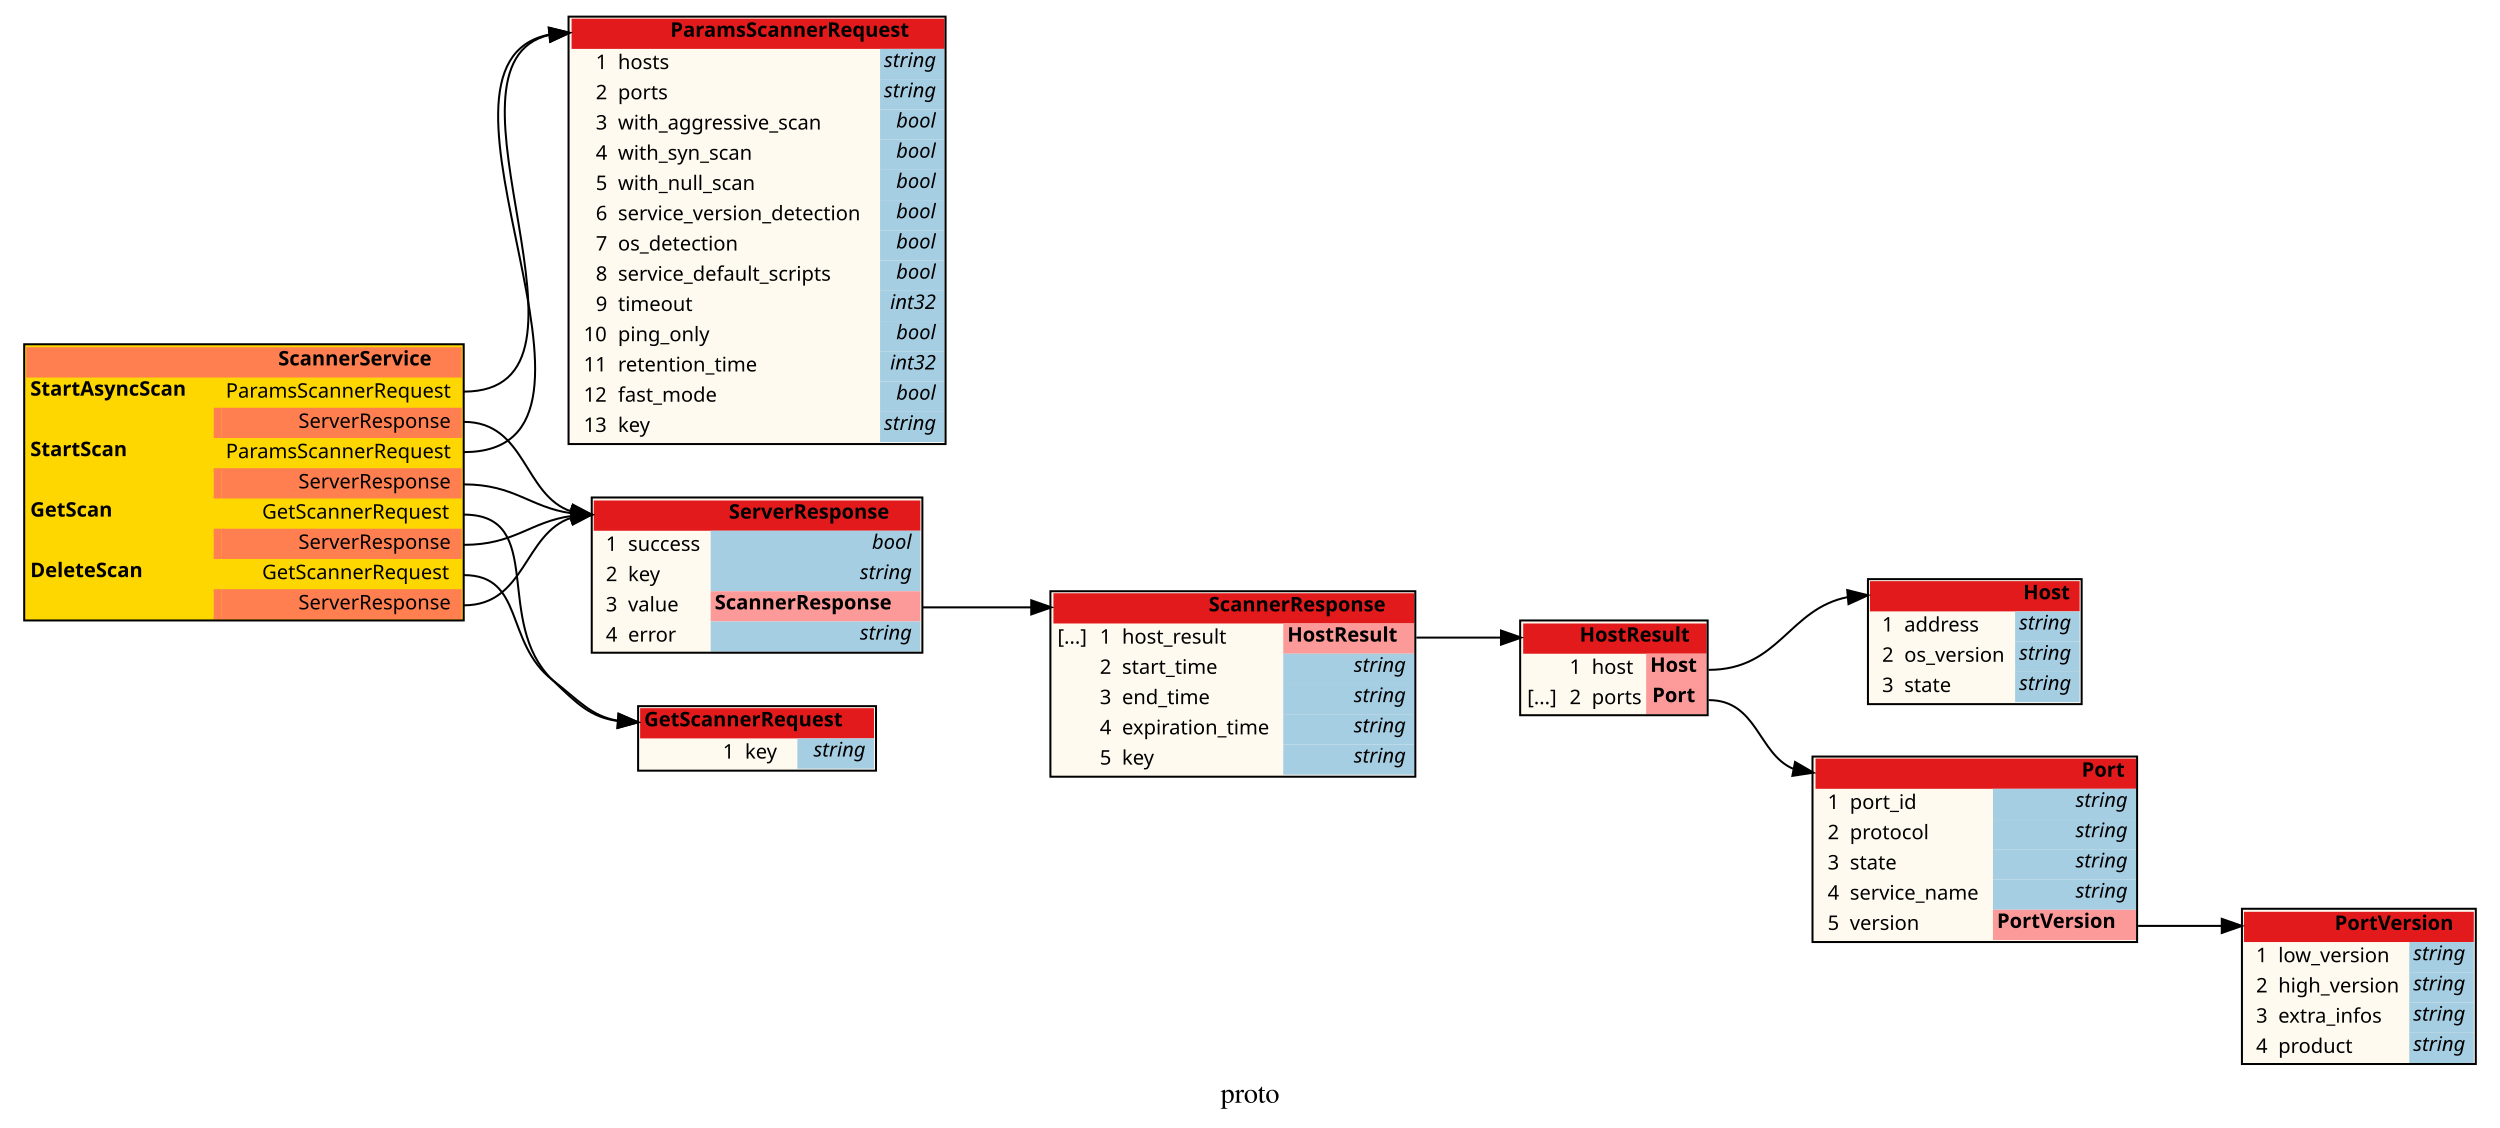
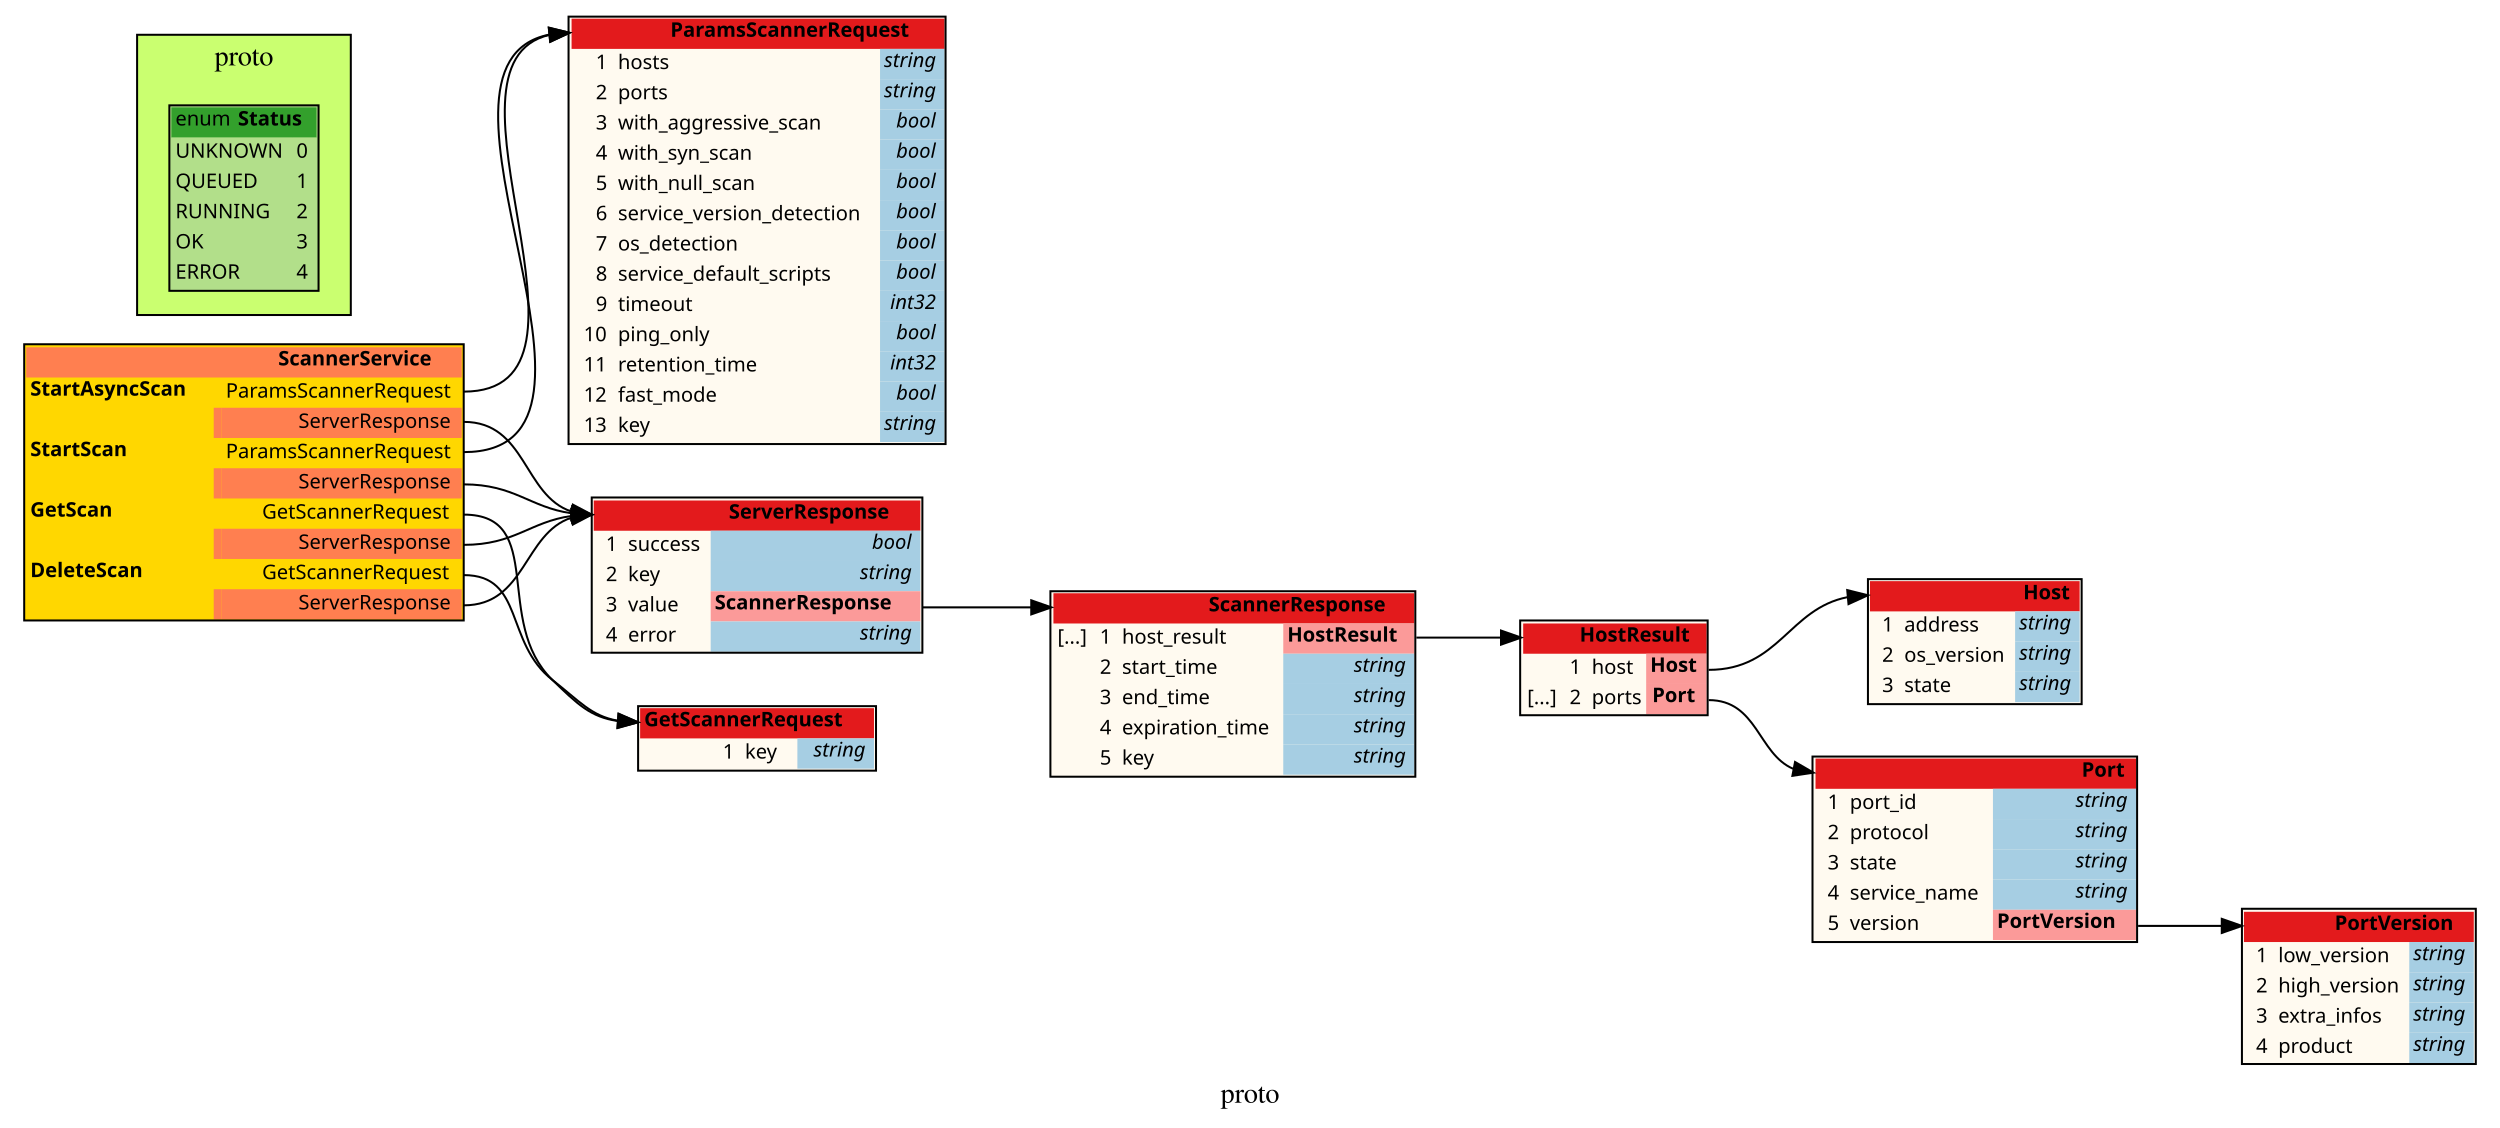
<svg xmlns="http://www.w3.org/2000/svg" xmlns:xlink="http://www.w3.org/1999/xlink" width="1240pt" height="559pt" viewBox="0.00 0.00 1240.00 558.50">
  <g id="graph0" class="graph" transform="scale(1 1) rotate(0) translate(4 554.5)">
    <g id="a_graph0">
      <a xlink:title="proto">
        <text text-anchor="middle" x="616" y="-7.8" font-family="Times,serif" font-size="14.00">proto</text>
      </a>
    </g>
+     <g id="clust1" class="cluster">
+       <g id="a_clust1">
+         <a xlink:title="proto">
+           <polygon fill="#caff70" stroke="black" points="64,-398.5 64,-537.5 170,-537.5 170,-398.5 64,-398.5" />
+           <text text-anchor="middle" x="117" y="-522.3" font-family="Times,serif" font-size="14.00">proto</text>
+         </a>
+       </g>
+     </g>
    <g id="node1" class="node">
      <g id="a_node1">
+         <a xlink:title="proto.PortVersion">
+           <polygon fill="#fffaf0" stroke="transparent" points="1108,-27 1108,-104 1224,-104 1224,-27 1108,-27" />
+           <polygon fill="#e31a1c" stroke="transparent" points="1109,-87.5 1109,-102.5 1223,-102.5 1223,-87.5 1109,-87.5" />
+           <text text-anchor="start" x="1154" y="-93.5" font-family="Ubuntu" font-weight="bold" font-size="10.00">PortVersion</text>
+           <text text-anchor="start" x="1115" y="-77.5" font-family="Ubuntu" font-size="10.00">1</text>
+           <text text-anchor="start" x="1126" y="-77.5" font-family="Ubuntu" font-size="10.00">low_version</text>
+           <polygon fill="#a6cee3" stroke="transparent" points="1191,-72.5 1191,-87.5 1223,-87.5 1223,-72.5 1191,-72.5" />
+           <text text-anchor="start" x="1193" y="-78.5" font-family="Ubuntu" font-style="italic" font-size="10.00">string</text>
+           <text text-anchor="start" x="1115" y="-62.5" font-family="Ubuntu" font-size="10.00">2</text>
+           <text text-anchor="start" x="1126" y="-62.5" font-family="Ubuntu" font-size="10.00">high_version</text>
+           <polygon fill="#a6cee3" stroke="transparent" points="1191,-57.5 1191,-72.5 1223,-72.5 1223,-57.5 1191,-57.5" />
+           <text text-anchor="start" x="1193" y="-63.5" font-family="Ubuntu" font-style="italic" font-size="10.00">string</text>
+           <text text-anchor="start" x="1115" y="-47.5" font-family="Ubuntu" font-size="10.00">3</text>
+           <text text-anchor="start" x="1126" y="-47.5" font-family="Ubuntu" font-size="10.00">extra_infos</text>
+           <polygon fill="#a6cee3" stroke="transparent" points="1191,-42.5 1191,-57.5 1223,-57.5 1223,-42.5 1191,-42.5" />
+           <text text-anchor="start" x="1193" y="-48.5" font-family="Ubuntu" font-style="italic" font-size="10.00">string</text>
+           <text text-anchor="start" x="1115" y="-32.5" font-family="Ubuntu" font-size="10.00">4</text>
+           <text text-anchor="start" x="1126" y="-32.5" font-family="Ubuntu" font-size="10.00">product</text>
+           <polygon fill="#a6cee3" stroke="transparent" points="1191,-27.5 1191,-42.5 1223,-42.5 1223,-27.5 1191,-27.5" />
+           <text text-anchor="start" x="1193" y="-33.5" font-family="Ubuntu" font-style="italic" font-size="10.00">string</text>
+           <polygon fill="none" stroke="black" points="1108,-27 1108,-104 1224,-104 1224,-27 1108,-27" />
+         </a>
+       </g>
+     </g>
+     <g id="node2" class="node">
+       <g id="a_node2">
+         <a xlink:title="proto.Port">
+           <polygon fill="#fffaf0" stroke="transparent" points="895,-87.5 895,-179.5 1056,-179.5 1056,-87.5 895,-87.5" />
+           <polygon fill="#e31a1c" stroke="transparent" points="896.5,-163.5 896.5,-178.5 1055.5,-178.5 1055.5,-163.5 896.5,-163.5" />
+           <text text-anchor="start" x="1028.5" y="-169.5" font-family="Ubuntu" font-weight="bold" font-size="10.00">Port</text>
+           <text text-anchor="start" x="902.5" y="-153.5" font-family="Ubuntu" font-size="10.00">1</text>
+           <text text-anchor="start" x="913.5" y="-153.5" font-family="Ubuntu" font-size="10.00">port_id</text>
+           <polygon fill="#a6cee3" stroke="transparent" points="984.5,-148.5 984.5,-163.5 1055.5,-163.5 1055.5,-148.5 984.5,-148.5" />
+           <text text-anchor="start" x="1025.5" y="-154.5" font-family="Ubuntu" font-style="italic" font-size="10.00">string</text>
+           <text text-anchor="start" x="902.5" y="-138.5" font-family="Ubuntu" font-size="10.00">2</text>
+           <text text-anchor="start" x="913.5" y="-138.5" font-family="Ubuntu" font-size="10.00">protocol</text>
+           <polygon fill="#a6cee3" stroke="transparent" points="984.5,-133.5 984.5,-148.5 1055.5,-148.5 1055.5,-133.5 984.5,-133.5" />
+           <text text-anchor="start" x="1025.5" y="-139.5" font-family="Ubuntu" font-style="italic" font-size="10.00">string</text>
+           <text text-anchor="start" x="902.5" y="-123.5" font-family="Ubuntu" font-size="10.00">3</text>
+           <text text-anchor="start" x="913.5" y="-123.5" font-family="Ubuntu" font-size="10.00">state</text>
+           <polygon fill="#a6cee3" stroke="transparent" points="984.5,-118.5 984.5,-133.5 1055.5,-133.5 1055.5,-118.5 984.5,-118.5" />
+           <text text-anchor="start" x="1025.5" y="-124.5" font-family="Ubuntu" font-style="italic" font-size="10.00">string</text>
+           <text text-anchor="start" x="902.5" y="-108.5" font-family="Ubuntu" font-size="10.00">4</text>
+           <text text-anchor="start" x="913.5" y="-108.5" font-family="Ubuntu" font-size="10.00">service_name</text>
+           <polygon fill="#a6cee3" stroke="transparent" points="984.5,-103.5 984.5,-118.5 1055.5,-118.5 1055.5,-103.5 984.5,-103.5" />
+           <text text-anchor="start" x="1025.5" y="-109.5" font-family="Ubuntu" font-style="italic" font-size="10.00">string</text>
+           <text text-anchor="start" x="902.5" y="-93.5" font-family="Ubuntu" font-size="10.00">5</text>
+           <text text-anchor="start" x="913.5" y="-93.5" font-family="Ubuntu" font-size="10.00">version</text>
+           <polygon fill="#fb9a99" stroke="transparent" points="984.5,-88.5 984.5,-103.5 1055.5,-103.5 1055.5,-88.5 984.5,-88.5" />
+           <text text-anchor="start" x="986.5" y="-94.5" font-family="Ubuntu" font-weight="bold" font-size="10.00">PortVersion</text>
+           <polygon fill="none" stroke="black" points="895,-87.5 895,-179.5 1056,-179.5 1056,-87.5 895,-87.5" />
+         </a>
+       </g>
+     </g>
+     <g id="edge11" class="edge">
+       <g id="a_edge11">
+         <a xlink:title="Ja_102 --&gt; Ja_101">
+           <path fill="none" stroke="#000000" d="M1056.5,-95.5C1075.63,-95.5 1082.77,-95.5 1097.97,-95.5" />
+           <polygon fill="#000000" stroke="#000000" points="1098,-99 1108,-95.5 1098,-92 1098,-99" />
+         </a>
+       </g>
+     </g>
+     <g id="node3" class="node">
+       <g id="a_node3">
+         <a xlink:title="proto.HostResult">
+           <polygon fill="#fffaf0" stroke="transparent" points="750,-200 750,-247 843,-247 843,-200 750,-200" />
+           <polygon fill="#e31a1c" stroke="transparent" points="751.5,-230.5 751.5,-245.5 842.5,-245.5 842.5,-230.5 751.5,-230.5" />
+           <text text-anchor="start" x="779.5" y="-236.5" font-family="Ubuntu" font-weight="bold" font-size="10.00">HostResult</text>
+           <text text-anchor="start" x="774.5" y="-220.5" font-family="Ubuntu" font-size="10.00">1</text>
+           <text text-anchor="start" x="785.5" y="-220.5" font-family="Ubuntu" font-size="10.00">host</text>
+           <polygon fill="#fb9a99" stroke="transparent" points="812.5,-215.5 812.5,-230.5 842.5,-230.5 842.5,-215.5 812.5,-215.5" />
+           <text text-anchor="start" x="814.5" y="-221.5" font-family="Ubuntu" font-weight="bold" font-size="10.00">Host</text>
+           <text text-anchor="start" x="753.5" y="-205.5" font-family="Ubuntu" font-size="10.00">[...]</text>
+           <text text-anchor="start" x="774.5" y="-205.5" font-family="Ubuntu" font-size="10.00">2</text>
+           <text text-anchor="start" x="785.5" y="-205.5" font-family="Ubuntu" font-size="10.00">ports</text>
+           <polygon fill="#fb9a99" stroke="transparent" points="812.5,-200.5 812.5,-215.5 842.5,-215.5 842.5,-200.5 812.5,-200.5" />
+           <text text-anchor="start" x="815.5" y="-206.5" font-family="Ubuntu" font-weight="bold" font-size="10.00">Port</text>
+           <polygon fill="none" stroke="black" points="750,-200 750,-247 843,-247 843,-200 750,-200" />
+         </a>
+       </g>
+     </g>
+     <g id="edge12" class="edge">
+       <g id="a_edge12">
+         <a xlink:title="Ja_103 --&gt; Ja_102">
+           <path fill="none" stroke="#000000" d="M843.5,-207.5C867.66,-207.5 867.94,-180.91 885.38,-173.44" />
+           <polygon fill="#000000" stroke="#000000" points="886.34,-176.82 895.5,-171.5 885.02,-169.94 886.34,-176.82" />
+         </a>
+       </g>
+     </g>
+     <g id="node8" class="node">
+       <g id="a_node8">
        <a xlink:title="proto.Host">
          <polygon fill="#fffaf0" stroke="transparent" points="922.5,-205.5 922.5,-267.5 1028.5,-267.5 1028.5,-205.5 922.5,-205.5" />
          <polygon fill="#e31a1c" stroke="transparent" points="923.5,-251.5 923.5,-266.5 1027.5,-266.5 1027.5,-251.5 923.5,-251.5" />
          <text text-anchor="start" x="999.5" y="-257.5" font-family="Ubuntu" font-weight="bold" font-size="10.00">Host</text>
          <text text-anchor="start" x="929.5" y="-241.5" font-family="Ubuntu" font-size="10.00">1</text>
          <text text-anchor="start" x="940.5" y="-241.5" font-family="Ubuntu" font-size="10.00">address</text>
          <polygon fill="#a6cee3" stroke="transparent" points="995.5,-236.5 995.5,-251.5 1027.5,-251.5 1027.5,-236.5 995.5,-236.5" />
          <text text-anchor="start" x="997.5" y="-242.5" font-family="Ubuntu" font-style="italic" font-size="10.00">string</text>
          <text text-anchor="start" x="929.5" y="-226.5" font-family="Ubuntu" font-size="10.00">2</text>
          <text text-anchor="start" x="940.5" y="-226.5" font-family="Ubuntu" font-size="10.00">os_version</text>
          <polygon fill="#a6cee3" stroke="transparent" points="995.5,-221.5 995.5,-236.5 1027.5,-236.5 1027.5,-221.5 995.5,-221.5" />
          <text text-anchor="start" x="997.5" y="-227.5" font-family="Ubuntu" font-style="italic" font-size="10.00">string</text>
          <text text-anchor="start" x="929.5" y="-211.5" font-family="Ubuntu" font-size="10.00">3</text>
          <text text-anchor="start" x="940.5" y="-211.5" font-family="Ubuntu" font-size="10.00">state</text>
          <polygon fill="#a6cee3" stroke="transparent" points="995.5,-206.5 995.5,-221.5 1027.5,-221.5 1027.5,-206.5 995.5,-206.5" />
          <text text-anchor="start" x="997.5" y="-212.5" font-family="Ubuntu" font-style="italic" font-size="10.00">string</text>
          <polygon fill="none" stroke="black" points="922.5,-205.5 922.5,-267.5 1028.5,-267.5 1028.5,-205.5 922.5,-205.5" />
        </a>
      </g>
    </g>
-     <g id="node2" class="node">
-       <g id="a_node2">
+     <g id="edge5" class="edge">
+       <g id="a_edge5">
+         <a xlink:title="Ja_103 --&gt; Ja_100">
+           <path fill="none" stroke="#000000" d="M843.5,-222.5C878.64,-222.5 883.13,-252.89 912.52,-258.59" />
+           <polygon fill="#000000" stroke="#000000" points="912.22,-262.07 922.5,-259.5 912.86,-255.1 912.22,-262.07" />
+         </a>
+       </g>
+     </g>
+     <g id="node4" class="node">
+       <g id="a_node4">
+         <a xlink:title="proto.ScannerResponse">
+           <polygon fill="#fffaf0" stroke="transparent" points="517,-169.5 517,-261.5 698,-261.5 698,-169.5 517,-169.5" />
+           <polygon fill="#e31a1c" stroke="transparent" points="518.5,-245.5 518.5,-260.5 697.5,-260.5 697.5,-245.5 518.5,-245.5" />
+           <text text-anchor="start" x="595.5" y="-251.5" font-family="Ubuntu" font-weight="bold" font-size="10.00">ScannerResponse</text>
+           <text text-anchor="start" x="520.5" y="-235.5" font-family="Ubuntu" font-size="10.00">[...]</text>
+           <text text-anchor="start" x="541.5" y="-235.5" font-family="Ubuntu" font-size="10.00">1</text>
+           <text text-anchor="start" x="552.5" y="-235.5" font-family="Ubuntu" font-size="10.00">host_result</text>
+           <polygon fill="#fb9a99" stroke="transparent" points="632.5,-230.5 632.5,-245.5 697.5,-245.5 697.5,-230.5 632.5,-230.5" />
+           <text text-anchor="start" x="634.5" y="-236.5" font-family="Ubuntu" font-weight="bold" font-size="10.00">HostResult</text>
+           <text text-anchor="start" x="541.5" y="-220.5" font-family="Ubuntu" font-size="10.00">2</text>
+           <text text-anchor="start" x="552.5" y="-220.5" font-family="Ubuntu" font-size="10.00">start_time</text>
+           <polygon fill="#a6cee3" stroke="transparent" points="632.5,-215.5 632.5,-230.5 697.5,-230.5 697.5,-215.5 632.5,-215.5" />
+           <text text-anchor="start" x="667.5" y="-221.5" font-family="Ubuntu" font-style="italic" font-size="10.00">string</text>
+           <text text-anchor="start" x="541.5" y="-205.5" font-family="Ubuntu" font-size="10.00">3</text>
+           <text text-anchor="start" x="552.5" y="-205.5" font-family="Ubuntu" font-size="10.00">end_time</text>
+           <polygon fill="#a6cee3" stroke="transparent" points="632.5,-200.5 632.5,-215.5 697.5,-215.5 697.5,-200.5 632.5,-200.5" />
+           <text text-anchor="start" x="667.5" y="-206.5" font-family="Ubuntu" font-style="italic" font-size="10.00">string</text>
+           <text text-anchor="start" x="541.5" y="-190.5" font-family="Ubuntu" font-size="10.00">4</text>
+           <text text-anchor="start" x="552.5" y="-190.5" font-family="Ubuntu" font-size="10.00">expiration_time</text>
+           <polygon fill="#a6cee3" stroke="transparent" points="632.5,-185.5 632.5,-200.5 697.5,-200.5 697.5,-185.5 632.5,-185.5" />
+           <text text-anchor="start" x="667.5" y="-191.5" font-family="Ubuntu" font-style="italic" font-size="10.00">string</text>
+           <text text-anchor="start" x="541.5" y="-175.5" font-family="Ubuntu" font-size="10.00">5</text>
+           <text text-anchor="start" x="552.5" y="-175.5" font-family="Ubuntu" font-size="10.00">key</text>
+           <polygon fill="#a6cee3" stroke="transparent" points="632.5,-170.5 632.5,-185.5 697.5,-185.5 697.5,-170.5 632.5,-170.5" />
+           <text text-anchor="start" x="667.5" y="-176.5" font-family="Ubuntu" font-style="italic" font-size="10.00">string</text>
+           <polygon fill="none" stroke="black" points="517,-169.5 517,-261.5 698,-261.5 698,-169.5 517,-169.5" />
+         </a>
+       </g>
+     </g>
+     <g id="edge6" class="edge">
+       <g id="a_edge6">
+         <a xlink:title="Ja_104 --&gt; Ja_103">
+           <path fill="none" stroke="#000000" d="M698.5,-238.5C717.82,-238.5 725.03,-238.5 740.37,-238.5" />
+           <polygon fill="#000000" stroke="#000000" points="740.5,-242 750.5,-238.5 740.5,-235 740.5,-242" />
+         </a>
+       </g>
+     </g>
+     <g id="node5" class="node">
+       <g id="a_node5">
        <a xlink:title="proto.ParamsScannerRequest">
          <polygon fill="#fffaf0" stroke="transparent" points="278,-334.5 278,-546.5 465,-546.5 465,-334.5 278,-334.5" />
          <polygon fill="#e31a1c" stroke="transparent" points="279.5,-530.5 279.5,-545.5 464.5,-545.5 464.5,-530.5 279.5,-530.5" />
          <text text-anchor="start" x="328.5" y="-536.5" font-family="Ubuntu" font-weight="bold" font-size="10.00">ParamsScannerRequest</text>
          <text text-anchor="start" x="291.5" y="-520.5" font-family="Ubuntu" font-size="10.00">1</text>
          <text text-anchor="start" x="302.5" y="-520.5" font-family="Ubuntu" font-size="10.00">hosts</text>
          <polygon fill="#a6cee3" stroke="transparent" points="432.5,-515.5 432.5,-530.5 464.5,-530.5 464.5,-515.5 432.5,-515.5" />
          <text text-anchor="start" x="434.5" y="-521.5" font-family="Ubuntu" font-style="italic" font-size="10.00">string</text>
          <text text-anchor="start" x="291.5" y="-505.5" font-family="Ubuntu" font-size="10.00">2</text>
          <text text-anchor="start" x="302.5" y="-505.5" font-family="Ubuntu" font-size="10.00">ports</text>
          <polygon fill="#a6cee3" stroke="transparent" points="432.5,-500.5 432.5,-515.5 464.5,-515.5 464.5,-500.5 432.5,-500.5" />
          <text text-anchor="start" x="434.5" y="-506.5" font-family="Ubuntu" font-style="italic" font-size="10.00">string</text>
          <text text-anchor="start" x="291.5" y="-490.5" font-family="Ubuntu" font-size="10.00">3</text>
          <text text-anchor="start" x="302.5" y="-490.5" font-family="Ubuntu" font-size="10.00">with_aggressive_scan</text>
          <polygon fill="#a6cee3" stroke="transparent" points="432.5,-485.5 432.5,-500.5 464.5,-500.5 464.5,-485.5 432.5,-485.5" />
          <text text-anchor="start" x="440.5" y="-491.5" font-family="Ubuntu" font-style="italic" font-size="10.00">bool</text>
          <text text-anchor="start" x="291.5" y="-475.5" font-family="Ubuntu" font-size="10.00">4</text>
          <text text-anchor="start" x="302.5" y="-475.5" font-family="Ubuntu" font-size="10.00">with_syn_scan</text>
          <polygon fill="#a6cee3" stroke="transparent" points="432.5,-470.5 432.5,-485.5 464.5,-485.5 464.5,-470.5 432.5,-470.5" />
          <text text-anchor="start" x="440.5" y="-476.5" font-family="Ubuntu" font-style="italic" font-size="10.00">bool</text>
          <text text-anchor="start" x="291.5" y="-460.5" font-family="Ubuntu" font-size="10.00">5</text>
          <text text-anchor="start" x="302.5" y="-460.5" font-family="Ubuntu" font-size="10.00">with_null_scan</text>
          <polygon fill="#a6cee3" stroke="transparent" points="432.5,-455.5 432.5,-470.5 464.5,-470.5 464.5,-455.5 432.5,-455.5" />
          <text text-anchor="start" x="440.5" y="-461.5" font-family="Ubuntu" font-style="italic" font-size="10.00">bool</text>
          <text text-anchor="start" x="291.5" y="-445.5" font-family="Ubuntu" font-size="10.00">6</text>
          <text text-anchor="start" x="302.5" y="-445.5" font-family="Ubuntu" font-size="10.00">service_version_detection</text>
          <polygon fill="#a6cee3" stroke="transparent" points="432.5,-440.5 432.5,-455.5 464.5,-455.5 464.5,-440.5 432.5,-440.5" />
          <text text-anchor="start" x="440.5" y="-446.5" font-family="Ubuntu" font-style="italic" font-size="10.00">bool</text>
          <text text-anchor="start" x="291.5" y="-430.5" font-family="Ubuntu" font-size="10.00">7</text>
          <text text-anchor="start" x="302.5" y="-430.5" font-family="Ubuntu" font-size="10.00">os_detection</text>
          <polygon fill="#a6cee3" stroke="transparent" points="432.5,-425.5 432.5,-440.5 464.5,-440.5 464.5,-425.5 432.5,-425.5" />
          <text text-anchor="start" x="440.5" y="-431.5" font-family="Ubuntu" font-style="italic" font-size="10.00">bool</text>
          <text text-anchor="start" x="291.5" y="-415.5" font-family="Ubuntu" font-size="10.00">8</text>
          <text text-anchor="start" x="302.5" y="-415.5" font-family="Ubuntu" font-size="10.00">service_default_scripts</text>
          <polygon fill="#a6cee3" stroke="transparent" points="432.5,-410.5 432.5,-425.5 464.5,-425.5 464.5,-410.5 432.5,-410.5" />
          <text text-anchor="start" x="440.5" y="-416.5" font-family="Ubuntu" font-style="italic" font-size="10.00">bool</text>
          <text text-anchor="start" x="291.5" y="-400.5" font-family="Ubuntu" font-size="10.00">9</text>
          <text text-anchor="start" x="302.5" y="-400.5" font-family="Ubuntu" font-size="10.00">timeout</text>
          <polygon fill="#a6cee3" stroke="transparent" points="432.5,-395.5 432.5,-410.5 464.5,-410.5 464.5,-395.5 432.5,-395.5" />
          <text text-anchor="start" x="437.5" y="-401.5" font-family="Ubuntu" font-style="italic" font-size="10.00">int32</text>
          <text text-anchor="start" x="285.5" y="-385.5" font-family="Ubuntu" font-size="10.00">10</text>
          <text text-anchor="start" x="302.5" y="-385.5" font-family="Ubuntu" font-size="10.00">ping_only</text>
          <polygon fill="#a6cee3" stroke="transparent" points="432.5,-380.5 432.5,-395.5 464.5,-395.5 464.5,-380.5 432.5,-380.5" />
          <text text-anchor="start" x="440.5" y="-386.5" font-family="Ubuntu" font-style="italic" font-size="10.00">bool</text>
          <text text-anchor="start" x="285.5" y="-370.5" font-family="Ubuntu" font-size="10.00">11</text>
          <text text-anchor="start" x="302.5" y="-370.5" font-family="Ubuntu" font-size="10.00">retention_time</text>
          <polygon fill="#a6cee3" stroke="transparent" points="432.5,-365.5 432.5,-380.5 464.5,-380.5 464.5,-365.5 432.5,-365.5" />
          <text text-anchor="start" x="437.5" y="-371.5" font-family="Ubuntu" font-style="italic" font-size="10.00">int32</text>
          <text text-anchor="start" x="285.5" y="-355.5" font-family="Ubuntu" font-size="10.00">12</text>
          <text text-anchor="start" x="302.5" y="-355.5" font-family="Ubuntu" font-size="10.00">fast_mode</text>
          <polygon fill="#a6cee3" stroke="transparent" points="432.5,-350.5 432.5,-365.5 464.5,-365.5 464.5,-350.5 432.5,-350.5" />
          <text text-anchor="start" x="440.5" y="-356.5" font-family="Ubuntu" font-style="italic" font-size="10.00">bool</text>
          <text text-anchor="start" x="285.5" y="-340.5" font-family="Ubuntu" font-size="10.00">13</text>
          <text text-anchor="start" x="302.5" y="-340.5" font-family="Ubuntu" font-size="10.00">key</text>
          <polygon fill="#a6cee3" stroke="transparent" points="432.5,-335.5 432.5,-350.5 464.5,-350.5 464.5,-335.5 432.5,-335.5" />
          <text text-anchor="start" x="434.5" y="-341.5" font-family="Ubuntu" font-style="italic" font-size="10.00">string</text>
          <polygon fill="none" stroke="black" points="278,-334.5 278,-546.5 465,-546.5 465,-334.5 278,-334.5" />
        </a>
      </g>
    </g>
-     <g id="node3" class="node">
-       <g id="a_node3">
+     <g id="node6" class="node">
+       <g id="a_node6">
        <a xlink:title="proto.GetScannerRequest">
          <polygon fill="#fffaf0" stroke="transparent" points="312.5,-172.5 312.5,-204.5 430.5,-204.5 430.5,-172.5 312.5,-172.5" />
          <polygon fill="#e31a1c" stroke="transparent" points="313.5,-188.5 313.5,-203.5 429.5,-203.5 429.5,-188.5 313.5,-188.5" />
          <text text-anchor="start" x="315.5" y="-194.5" font-family="Ubuntu" font-weight="bold" font-size="10.00">GetScannerRequest</text>
          <text text-anchor="start" x="354.5" y="-178.5" font-family="Ubuntu" font-size="10.00">1</text>
          <text text-anchor="start" x="365.5" y="-178.5" font-family="Ubuntu" font-size="10.00">key</text>
          <polygon fill="#a6cee3" stroke="transparent" points="391.5,-173.5 391.5,-188.5 429.5,-188.5 429.5,-173.5 391.5,-173.5" />
          <text text-anchor="start" x="399.5" y="-179.5" font-family="Ubuntu" font-style="italic" font-size="10.00">string</text>
          <polygon fill="none" stroke="black" points="312.5,-172.5 312.5,-204.5 430.5,-204.5 430.5,-172.5 312.5,-172.5" />
        </a>
      </g>
    </g>
-     <g id="node4" class="node">
-       <g id="a_node4">
+     <g id="node7" class="node">
+       <g id="a_node7">
        <a xlink:title="proto.ServerResponse">
          <polygon fill="#fffaf0" stroke="transparent" points="289.5,-231 289.5,-308 453.5,-308 453.5,-231 289.5,-231" />
          <polygon fill="#e31a1c" stroke="transparent" points="290.5,-291.5 290.5,-306.5 452.5,-306.5 452.5,-291.5 290.5,-291.5" />
          <text text-anchor="start" x="357.5" y="-297.5" font-family="Ubuntu" font-weight="bold" font-size="10.00">ServerResponse</text>
          <text text-anchor="start" x="296.5" y="-281.5" font-family="Ubuntu" font-size="10.00">1</text>
          <text text-anchor="start" x="307.5" y="-281.5" font-family="Ubuntu" font-size="10.00">success</text>
          <polygon fill="#a6cee3" stroke="transparent" points="348.5,-276.5 348.5,-291.5 452.5,-291.5 452.5,-276.5 348.5,-276.5" />
          <text text-anchor="start" x="428.5" y="-282.5" font-family="Ubuntu" font-style="italic" font-size="10.00">bool</text>
          <text text-anchor="start" x="296.5" y="-266.5" font-family="Ubuntu" font-size="10.00">2</text>
          <text text-anchor="start" x="307.5" y="-266.5" font-family="Ubuntu" font-size="10.00">key</text>
          <polygon fill="#a6cee3" stroke="transparent" points="348.5,-261.5 348.5,-276.5 452.5,-276.5 452.5,-261.5 348.5,-261.5" />
          <text text-anchor="start" x="422.5" y="-267.5" font-family="Ubuntu" font-style="italic" font-size="10.00">string</text>
          <text text-anchor="start" x="296.5" y="-251.5" font-family="Ubuntu" font-size="10.00">3</text>
          <text text-anchor="start" x="307.5" y="-251.5" font-family="Ubuntu" font-size="10.00">value</text>
          <polygon fill="#fb9a99" stroke="transparent" points="348.5,-246.5 348.5,-261.5 452.5,-261.5 452.5,-246.5 348.5,-246.5" />
          <text text-anchor="start" x="350.5" y="-252.5" font-family="Ubuntu" font-weight="bold" font-size="10.00">ScannerResponse</text>
          <text text-anchor="start" x="296.5" y="-236.5" font-family="Ubuntu" font-size="10.00">4</text>
          <text text-anchor="start" x="307.5" y="-236.5" font-family="Ubuntu" font-size="10.00">error</text>
          <polygon fill="#a6cee3" stroke="transparent" points="348.5,-231.5 348.5,-246.5 452.5,-246.5 452.5,-231.5 348.5,-231.5" />
          <text text-anchor="start" x="422.5" y="-237.5" font-family="Ubuntu" font-style="italic" font-size="10.00">string</text>
          <polygon fill="none" stroke="black" points="289.5,-231 289.5,-308 453.5,-308 453.5,-231 289.5,-231" />
        </a>
      </g>
    </g>
-     <g id="node8" class="node">
-       <g id="a_node8">
-         <a xlink:title="proto.ScannerResponse">
-           <polygon fill="#fffaf0" stroke="transparent" points="517,-169.5 517,-261.5 698,-261.5 698,-169.5 517,-169.5" />
-           <polygon fill="#e31a1c" stroke="transparent" points="518.5,-245.5 518.5,-260.5 697.5,-260.5 697.5,-245.5 518.5,-245.5" />
-           <text text-anchor="start" x="595.5" y="-251.5" font-family="Ubuntu" font-weight="bold" font-size="10.00">ScannerResponse</text>
-           <text text-anchor="start" x="520.5" y="-235.5" font-family="Ubuntu" font-size="10.00">[...]</text>
-           <text text-anchor="start" x="541.5" y="-235.5" font-family="Ubuntu" font-size="10.00">1</text>
-           <text text-anchor="start" x="552.5" y="-235.5" font-family="Ubuntu" font-size="10.00">host_result</text>
-           <polygon fill="#fb9a99" stroke="transparent" points="632.5,-230.5 632.5,-245.5 697.5,-245.5 697.5,-230.5 632.5,-230.5" />
-           <text text-anchor="start" x="634.5" y="-236.5" font-family="Ubuntu" font-weight="bold" font-size="10.00">HostResult</text>
-           <text text-anchor="start" x="541.5" y="-220.5" font-family="Ubuntu" font-size="10.00">2</text>
-           <text text-anchor="start" x="552.5" y="-220.5" font-family="Ubuntu" font-size="10.00">start_time</text>
-           <polygon fill="#a6cee3" stroke="transparent" points="632.5,-215.5 632.5,-230.5 697.5,-230.5 697.5,-215.5 632.5,-215.5" />
-           <text text-anchor="start" x="667.5" y="-221.5" font-family="Ubuntu" font-style="italic" font-size="10.00">string</text>
-           <text text-anchor="start" x="541.5" y="-205.5" font-family="Ubuntu" font-size="10.00">3</text>
-           <text text-anchor="start" x="552.5" y="-205.5" font-family="Ubuntu" font-size="10.00">end_time</text>
-           <polygon fill="#a6cee3" stroke="transparent" points="632.5,-200.5 632.5,-215.5 697.5,-215.5 697.5,-200.5 632.5,-200.5" />
-           <text text-anchor="start" x="667.5" y="-206.5" font-family="Ubuntu" font-style="italic" font-size="10.00">string</text>
-           <text text-anchor="start" x="541.5" y="-190.5" font-family="Ubuntu" font-size="10.00">4</text>
-           <text text-anchor="start" x="552.5" y="-190.5" font-family="Ubuntu" font-size="10.00">expiration_time</text>
-           <polygon fill="#a6cee3" stroke="transparent" points="632.5,-185.5 632.5,-200.5 697.5,-200.5 697.5,-185.5 632.5,-185.5" />
-           <text text-anchor="start" x="667.5" y="-191.5" font-family="Ubuntu" font-style="italic" font-size="10.00">string</text>
-           <text text-anchor="start" x="541.5" y="-175.5" font-family="Ubuntu" font-size="10.00">5</text>
-           <text text-anchor="start" x="552.5" y="-175.5" font-family="Ubuntu" font-size="10.00">key</text>
-           <polygon fill="#a6cee3" stroke="transparent" points="632.5,-170.5 632.5,-185.5 697.5,-185.5 697.5,-170.5 632.5,-170.5" />
-           <text text-anchor="start" x="667.5" y="-176.5" font-family="Ubuntu" font-style="italic" font-size="10.00">string</text>
-           <polygon fill="none" stroke="black" points="517,-169.5 517,-261.5 698,-261.5 698,-169.5 517,-169.5" />
-         </a>
-       </g>
-     </g>
-     <g id="edge7" class="edge">
-       <g id="a_edge7">
-         <a xlink:title="Ja_107 --&gt; Ja_104">
+     <g id="edge13" class="edge">
+       <g id="a_edge13">
+         <a xlink:title="Ja_108 --&gt; Ja_104">
          <path fill="none" stroke="#000000" d="M453.5,-253.5C478.28,-253.5 486.87,-253.5 507.47,-253.5" />
          <polygon fill="#000000" stroke="#000000" points="507.5,-257 517.5,-253.5 507.5,-250 507.5,-257" />
-         </a>
-       </g>
-     </g>
-     <g id="node5" class="node">
-       <g id="a_node5">
-         <a xlink:title="proto.PortVersion">
-           <polygon fill="#fffaf0" stroke="transparent" points="1108,-27 1108,-104 1224,-104 1224,-27 1108,-27" />
-           <polygon fill="#e31a1c" stroke="transparent" points="1109,-87.5 1109,-102.5 1223,-102.5 1223,-87.5 1109,-87.5" />
-           <text text-anchor="start" x="1154" y="-93.5" font-family="Ubuntu" font-weight="bold" font-size="10.00">PortVersion</text>
-           <text text-anchor="start" x="1115" y="-77.5" font-family="Ubuntu" font-size="10.00">1</text>
-           <text text-anchor="start" x="1126" y="-77.5" font-family="Ubuntu" font-size="10.00">low_version</text>
-           <polygon fill="#a6cee3" stroke="transparent" points="1191,-72.5 1191,-87.5 1223,-87.5 1223,-72.5 1191,-72.5" />
-           <text text-anchor="start" x="1193" y="-78.5" font-family="Ubuntu" font-style="italic" font-size="10.00">string</text>
-           <text text-anchor="start" x="1115" y="-62.5" font-family="Ubuntu" font-size="10.00">2</text>
-           <text text-anchor="start" x="1126" y="-62.5" font-family="Ubuntu" font-size="10.00">high_version</text>
-           <polygon fill="#a6cee3" stroke="transparent" points="1191,-57.5 1191,-72.5 1223,-72.5 1223,-57.5 1191,-57.5" />
-           <text text-anchor="start" x="1193" y="-63.5" font-family="Ubuntu" font-style="italic" font-size="10.00">string</text>
-           <text text-anchor="start" x="1115" y="-47.5" font-family="Ubuntu" font-size="10.00">3</text>
-           <text text-anchor="start" x="1126" y="-47.5" font-family="Ubuntu" font-size="10.00">extra_infos</text>
-           <polygon fill="#a6cee3" stroke="transparent" points="1191,-42.5 1191,-57.5 1223,-57.5 1223,-42.5 1191,-42.5" />
-           <text text-anchor="start" x="1193" y="-48.5" font-family="Ubuntu" font-style="italic" font-size="10.00">string</text>
-           <text text-anchor="start" x="1115" y="-32.5" font-family="Ubuntu" font-size="10.00">4</text>
-           <text text-anchor="start" x="1126" y="-32.5" font-family="Ubuntu" font-size="10.00">product</text>
-           <polygon fill="#a6cee3" stroke="transparent" points="1191,-27.5 1191,-42.5 1223,-42.5 1223,-27.5 1191,-27.5" />
-           <text text-anchor="start" x="1193" y="-33.5" font-family="Ubuntu" font-style="italic" font-size="10.00">string</text>
-           <polygon fill="none" stroke="black" points="1108,-27 1108,-104 1224,-104 1224,-27 1108,-27" />
-         </a>
-       </g>
-     </g>
-     <g id="node6" class="node">
-       <g id="a_node6">
-         <a xlink:title="proto.Port">
-           <polygon fill="#fffaf0" stroke="transparent" points="895,-87.5 895,-179.5 1056,-179.5 1056,-87.5 895,-87.5" />
-           <polygon fill="#e31a1c" stroke="transparent" points="896.5,-163.5 896.5,-178.5 1055.5,-178.5 1055.5,-163.5 896.5,-163.5" />
-           <text text-anchor="start" x="1028.5" y="-169.5" font-family="Ubuntu" font-weight="bold" font-size="10.00">Port</text>
-           <text text-anchor="start" x="902.5" y="-153.5" font-family="Ubuntu" font-size="10.00">1</text>
-           <text text-anchor="start" x="913.5" y="-153.5" font-family="Ubuntu" font-size="10.00">port_id</text>
-           <polygon fill="#a6cee3" stroke="transparent" points="984.5,-148.5 984.5,-163.5 1055.5,-163.5 1055.5,-148.5 984.5,-148.5" />
-           <text text-anchor="start" x="1025.5" y="-154.5" font-family="Ubuntu" font-style="italic" font-size="10.00">string</text>
-           <text text-anchor="start" x="902.5" y="-138.5" font-family="Ubuntu" font-size="10.00">2</text>
-           <text text-anchor="start" x="913.5" y="-138.5" font-family="Ubuntu" font-size="10.00">protocol</text>
-           <polygon fill="#a6cee3" stroke="transparent" points="984.5,-133.5 984.5,-148.5 1055.5,-148.5 1055.5,-133.5 984.5,-133.5" />
-           <text text-anchor="start" x="1025.5" y="-139.5" font-family="Ubuntu" font-style="italic" font-size="10.00">string</text>
-           <text text-anchor="start" x="902.5" y="-123.5" font-family="Ubuntu" font-size="10.00">3</text>
-           <text text-anchor="start" x="913.5" y="-123.5" font-family="Ubuntu" font-size="10.00">state</text>
-           <polygon fill="#a6cee3" stroke="transparent" points="984.5,-118.5 984.5,-133.5 1055.5,-133.5 1055.5,-118.5 984.5,-118.5" />
-           <text text-anchor="start" x="1025.5" y="-124.5" font-family="Ubuntu" font-style="italic" font-size="10.00">string</text>
-           <text text-anchor="start" x="902.5" y="-108.5" font-family="Ubuntu" font-size="10.00">4</text>
-           <text text-anchor="start" x="913.5" y="-108.5" font-family="Ubuntu" font-size="10.00">service_name</text>
-           <polygon fill="#a6cee3" stroke="transparent" points="984.5,-103.5 984.5,-118.5 1055.5,-118.5 1055.5,-103.5 984.5,-103.5" />
-           <text text-anchor="start" x="1025.5" y="-109.5" font-family="Ubuntu" font-style="italic" font-size="10.00">string</text>
-           <text text-anchor="start" x="902.5" y="-93.5" font-family="Ubuntu" font-size="10.00">5</text>
-           <text text-anchor="start" x="913.5" y="-93.5" font-family="Ubuntu" font-size="10.00">version</text>
-           <polygon fill="#fb9a99" stroke="transparent" points="984.5,-88.5 984.5,-103.5 1055.5,-103.5 1055.5,-88.5 984.5,-88.5" />
-           <text text-anchor="start" x="986.5" y="-94.5" font-family="Ubuntu" font-weight="bold" font-size="10.00">PortVersion</text>
-           <polygon fill="none" stroke="black" points="895,-87.5 895,-179.5 1056,-179.5 1056,-87.5 895,-87.5" />
-         </a>
-       </g>
-     </g>
-     <g id="edge4" class="edge">
-       <g id="a_edge4">
-         <a xlink:title="Ja_102 --&gt; Ja_101">
-           <path fill="none" stroke="#000000" d="M1056.5,-95.5C1075.63,-95.5 1082.77,-95.5 1097.97,-95.5" />
-           <polygon fill="#000000" stroke="#000000" points="1098,-99 1108,-95.5 1098,-92 1098,-99" />
-         </a>
-       </g>
-     </g>
-     <g id="node7" class="node">
-       <g id="a_node7">
-         <a xlink:title="proto.HostResult">
-           <polygon fill="#fffaf0" stroke="transparent" points="750,-200 750,-247 843,-247 843,-200 750,-200" />
-           <polygon fill="#e31a1c" stroke="transparent" points="751.5,-230.5 751.5,-245.5 842.5,-245.5 842.5,-230.5 751.5,-230.5" />
-           <text text-anchor="start" x="779.5" y="-236.5" font-family="Ubuntu" font-weight="bold" font-size="10.00">HostResult</text>
-           <text text-anchor="start" x="774.5" y="-220.5" font-family="Ubuntu" font-size="10.00">1</text>
-           <text text-anchor="start" x="785.5" y="-220.5" font-family="Ubuntu" font-size="10.00">host</text>
-           <polygon fill="#fb9a99" stroke="transparent" points="812.5,-215.5 812.5,-230.5 842.5,-230.5 842.5,-215.5 812.5,-215.5" />
-           <text text-anchor="start" x="814.5" y="-221.5" font-family="Ubuntu" font-weight="bold" font-size="10.00">Host</text>
-           <text text-anchor="start" x="753.5" y="-205.5" font-family="Ubuntu" font-size="10.00">[...]</text>
-           <text text-anchor="start" x="774.5" y="-205.5" font-family="Ubuntu" font-size="10.00">2</text>
-           <text text-anchor="start" x="785.5" y="-205.5" font-family="Ubuntu" font-size="10.00">ports</text>
-           <polygon fill="#fb9a99" stroke="transparent" points="812.5,-200.5 812.5,-215.5 842.5,-215.5 842.5,-200.5 812.5,-200.5" />
-           <text text-anchor="start" x="815.5" y="-206.5" font-family="Ubuntu" font-weight="bold" font-size="10.00">Port</text>
-           <polygon fill="none" stroke="black" points="750,-200 750,-247 843,-247 843,-200 750,-200" />
-         </a>
-       </g>
-     </g>
-     <g id="edge10" class="edge">
-       <g id="a_edge10">
-         <a xlink:title="Ja_103 --&gt; Ja_100">
-           <path fill="none" stroke="#000000" d="M843.5,-222.5C878.64,-222.5 883.13,-252.89 912.52,-258.59" />
-           <polygon fill="#000000" stroke="#000000" points="912.22,-262.07 922.5,-259.5 912.86,-255.1 912.22,-262.07" />
-         </a>
-       </g>
-     </g>
-     <g id="edge5" class="edge">
-       <g id="a_edge5">
-         <a xlink:title="Ja_103 --&gt; Ja_102">
-           <path fill="none" stroke="#000000" d="M843.5,-207.5C867.66,-207.5 867.94,-180.91 885.38,-173.44" />
-           <polygon fill="#000000" stroke="#000000" points="886.34,-176.82 895.5,-171.5 885.02,-169.94 886.34,-176.82" />
-         </a>
-       </g>
-     </g>
-     <g id="edge6" class="edge">
-       <g id="a_edge6">
-         <a xlink:title="Ja_104 --&gt; Ja_103">
-           <path fill="none" stroke="#000000" d="M698.5,-238.5C717.82,-238.5 725.03,-238.5 740.37,-238.5" />
-           <polygon fill="#000000" stroke="#000000" points="740.5,-242 750.5,-238.5 740.5,-235 740.5,-242" />
        </a>
      </g>
    </g>
    <g id="node9" class="node">
      <g id="a_node9">
        <a xlink:title="ScannerService">
          <polygon fill="#ffd700" stroke="transparent" points="8,-247 8,-384 226,-384 226,-247 8,-247" />
          <polygon fill="#ff7f50" stroke="transparent" points="9,-367.5 9,-382.5 225,-382.5 225,-367.5 9,-367.5" />
          <text text-anchor="start" x="134" y="-373.5" font-family="Ubuntu" font-weight="bold" font-size="10.00">ScannerService</text>
          <text text-anchor="start" x="11" y="-358.5" font-family="Ubuntu" font-weight="bold" font-size="10.00">StartAsyncScan</text>
          <text text-anchor="start" x="108" y="-357.5" font-family="Ubuntu" font-size="10.00">ParamsScannerRequest</text>
          <polygon fill="#ff7f50" stroke="transparent" points="102,-337.5 102,-352.5 106,-352.5 106,-337.5 102,-337.5" />
          <polygon fill="#ff7f50" stroke="transparent" points="106,-337.5 106,-352.5 225,-352.5 225,-337.5 106,-337.5" />
          <text text-anchor="start" x="144" y="-342.5" font-family="Ubuntu" font-size="10.00">ServerResponse</text>
          <text text-anchor="start" x="11" y="-328.5" font-family="Ubuntu" font-weight="bold" font-size="10.00">StartScan</text>
          <text text-anchor="start" x="108" y="-327.5" font-family="Ubuntu" font-size="10.00">ParamsScannerRequest</text>
          <polygon fill="#ff7f50" stroke="transparent" points="102,-307.5 102,-322.5 106,-322.5 106,-307.5 102,-307.5" />
          <polygon fill="#ff7f50" stroke="transparent" points="106,-307.5 106,-322.5 225,-322.5 225,-307.5 106,-307.5" />
          <text text-anchor="start" x="144" y="-312.5" font-family="Ubuntu" font-size="10.00">ServerResponse</text>
          <text text-anchor="start" x="11" y="-298.5" font-family="Ubuntu" font-weight="bold" font-size="10.00">GetScan</text>
          <text text-anchor="start" x="126" y="-297.5" font-family="Ubuntu" font-size="10.00">GetScannerRequest</text>
          <polygon fill="#ff7f50" stroke="transparent" points="102,-277.5 102,-292.5 106,-292.5 106,-277.5 102,-277.5" />
          <polygon fill="#ff7f50" stroke="transparent" points="106,-277.5 106,-292.5 225,-292.5 225,-277.5 106,-277.5" />
          <text text-anchor="start" x="144" y="-282.5" font-family="Ubuntu" font-size="10.00">ServerResponse</text>
          <text text-anchor="start" x="11" y="-268.5" font-family="Ubuntu" font-weight="bold" font-size="10.00">DeleteScan</text>
          <text text-anchor="start" x="126" y="-267.5" font-family="Ubuntu" font-size="10.00">GetScannerRequest</text>
          <polygon fill="#ff7f50" stroke="transparent" points="102,-247.5 102,-262.5 106,-262.5 106,-247.5 102,-247.5" />
          <polygon fill="#ff7f50" stroke="transparent" points="106,-247.5 106,-262.5 225,-262.5 225,-247.5 106,-247.5" />
          <text text-anchor="start" x="144" y="-252.5" font-family="Ubuntu" font-size="10.00">ServerResponse</text>
          <polygon fill="none" stroke="black" points="8,-247 8,-384 226,-384 226,-247 8,-247" />
        </a>
      </g>
    </g>
+     <g id="edge7" class="edge">
+       <g id="a_edge7">
+         <a xlink:title="Ja_109 --&gt; Ja_106">
+           <path fill="none" stroke="#000000" d="M226,-360.5C304.78,-360.5 205.73,-522.87 268.53,-537.45" />
+           <polygon fill="#000000" stroke="#000000" points="268.19,-540.94 278.5,-538.5 268.92,-533.98 268.19,-540.94" />
+         </a>
+       </g>
+     </g>
+     <g id="edge9" class="edge">
+       <g id="a_edge9">
+         <a xlink:title="Ja_109 --&gt; Ja_106">
+           <path fill="none" stroke="#000000" d="M226,-330.5C317.62,-330.5 193.6,-522.57 268.37,-537.57" />
+           <polygon fill="#000000" stroke="#000000" points="268.22,-541.07 278.5,-538.5 268.86,-534.1 268.22,-541.07" />
+         </a>
+       </g>
+     </g>
+     <g id="edge2" class="edge">
+       <g id="a_edge2">
+         <a xlink:title="Ja_109 --&gt; Ja_107">
+           <path fill="none" stroke="#000000" d="M226,-299.5C267.36,-299.5 240.27,-246.25 270,-217.5 282.42,-205.49 288.89,-199.05 302.44,-197.13" />
+           <polygon fill="#000000" stroke="#000000" points="302.74,-200.61 312.5,-196.5 302.3,-193.63 302.74,-200.61" />
+         </a>
+       </g>
+     </g>
+     <g id="edge10" class="edge">
+       <g id="a_edge10">
+         <a xlink:title="Ja_109 --&gt; Ja_107">
+           <path fill="none" stroke="#000000" d="M226,-269.5C256.27,-269.5 246.15,-236.15 270,-217.5 283.48,-206.95 289.2,-199.68 302.18,-197.33" />
+           <polygon fill="#000000" stroke="#000000" points="302.81,-200.79 312.5,-196.5 302.25,-193.81 302.81,-200.79" />
+         </a>
+       </g>
+     </g>
+     <g id="edge1" class="edge">
+       <g id="a_edge1">
+         <a xlink:title="Ja_109 --&gt; Ja_108">
+           <path fill="none" stroke="#000000" d="M226,-314.5C251.26,-314.5 258.69,-303.12 279.36,-300.18" />
+           <polygon fill="#000000" stroke="#000000" points="279.76,-303.66 289.5,-299.5 279.29,-296.68 279.76,-303.66" />
+         </a>
+       </g>
+     </g>
+     <g id="edge3" class="edge">
+       <g id="a_edge3">
+         <a xlink:title="Ja_109 --&gt; Ja_108">
+           <path fill="none" stroke="#000000" d="M226,-284.5C251.26,-284.5 258.69,-295.88 279.36,-298.82" />
+           <polygon fill="#000000" stroke="#000000" points="279.29,-302.32 289.5,-299.5 279.76,-295.34 279.29,-302.32" />
+         </a>
+       </g>
+     </g>
+     <g id="edge4" class="edge">
+       <g id="a_edge4">
+         <a xlink:title="Ja_109 --&gt; Ja_108">
+           <path fill="none" stroke="#000000" d="M226,-254.5C256.81,-254.5 255.67,-290.19 279.49,-298" />
+           <polygon fill="#000000" stroke="#000000" points="279.09,-301.48 289.5,-299.5 280.13,-294.56 279.09,-301.48" />
+         </a>
+       </g>
+     </g>
    <g id="edge8" class="edge">
      <g id="a_edge8">
-         <a xlink:title="Ja_108 --&gt; Ja_105">
-           <path fill="none" stroke="#000000" d="M226,-360.5C304.78,-360.5 205.73,-522.87 268.53,-537.45" />
-           <polygon fill="#000000" stroke="#000000" points="268.19,-540.94 278.5,-538.5 268.92,-533.98 268.19,-540.94" />
-         </a>
-       </g>
-     </g>
-     <g id="edge11" class="edge">
-       <g id="a_edge11">
-         <a xlink:title="Ja_108 --&gt; Ja_105">
-           <path fill="none" stroke="#000000" d="M226,-330.5C317.62,-330.5 193.6,-522.57 268.37,-537.57" />
-           <polygon fill="#000000" stroke="#000000" points="268.22,-541.07 278.5,-538.5 268.86,-534.1 268.22,-541.07" />
-         </a>
-       </g>
-     </g>
-     <g id="edge12" class="edge">
-       <g id="a_edge12">
-         <a xlink:title="Ja_108 --&gt; Ja_106">
-           <path fill="none" stroke="#000000" d="M226,-299.5C267.36,-299.5 240.27,-246.25 270,-217.5 282.42,-205.49 288.89,-199.05 302.44,-197.13" />
-           <polygon fill="#000000" stroke="#000000" points="302.74,-200.61 312.5,-196.5 302.3,-193.63 302.74,-200.61" />
-         </a>
-       </g>
-     </g>
-     <g id="edge13" class="edge">
-       <g id="a_edge13">
-         <a xlink:title="Ja_108 --&gt; Ja_106">
-           <path fill="none" stroke="#000000" d="M226,-269.5C256.27,-269.5 246.15,-236.15 270,-217.5 283.48,-206.95 289.2,-199.68 302.18,-197.33" />
-           <polygon fill="#000000" stroke="#000000" points="302.81,-200.79 312.5,-196.5 302.25,-193.81 302.81,-200.79" />
-         </a>
-       </g>
-     </g>
-     <g id="edge1" class="edge">
-       <g id="a_edge1">
-         <a xlink:title="Ja_108 --&gt; Ja_107">
+         <a xlink:title="Ja_109 --&gt; Ja_108">
          <path fill="none" stroke="#000000" d="M226,-345.5C257.04,-345.5 255.52,-309.01 279.43,-301.03" />
          <polygon fill="#000000" stroke="#000000" points="280.14,-304.46 289.5,-299.5 279.09,-297.54 280.14,-304.46" />
        </a>
      </g>
    </g>
-     <g id="edge2" class="edge">
-       <g id="a_edge2">
-         <a xlink:title="Ja_108 --&gt; Ja_107">
-           <path fill="none" stroke="#000000" d="M226,-314.5C251.26,-314.5 258.69,-303.12 279.36,-300.18" />
-           <polygon fill="#000000" stroke="#000000" points="279.76,-303.66 289.5,-299.5 279.29,-296.68 279.76,-303.66" />
-         </a>
-       </g>
-     </g>
-     <g id="edge3" class="edge">
-       <g id="a_edge3">
-         <a xlink:title="Ja_108 --&gt; Ja_107">
-           <path fill="none" stroke="#000000" d="M226,-284.5C251.26,-284.5 258.69,-295.88 279.36,-298.82" />
-           <polygon fill="#000000" stroke="#000000" points="279.29,-302.32 289.5,-299.5 279.76,-295.34 279.29,-302.32" />
-         </a>
-       </g>
-     </g>
-     <g id="edge9" class="edge">
-       <g id="a_edge9">
-         <a xlink:title="Ja_108 --&gt; Ja_107">
-           <path fill="none" stroke="#000000" d="M226,-254.5C256.81,-254.5 255.67,-290.19 279.49,-298" />
-           <polygon fill="#000000" stroke="#000000" points="279.09,-301.48 289.5,-299.5 280.13,-294.56 279.09,-301.48" />
+     <g id="node10" class="node">
+       <g id="a_node10">
+         <a xlink:title="Status">
+           <polygon fill="#b2df8a" stroke="transparent" points="80,-410.5 80,-502.5 154,-502.5 154,-410.5 80,-410.5" />
+           <polygon fill="#33a02c" stroke="transparent" points="81,-486.5 81,-501.5 153,-501.5 153,-486.5 81,-486.5" />
+           <text text-anchor="start" x="83" y="-492.5" font-family="Ubuntu" font-size="10.00">enum </text>
+           <text text-anchor="start" x="114" y="-492.5" font-family="Ubuntu" font-weight="bold" font-size="10.00">Status</text>
+           <polygon fill="#b2df8a" stroke="transparent" points="81,-471.5 81,-486.5 141,-486.5 141,-471.5 81,-471.5" />
+           <text text-anchor="start" x="83" y="-476.5" font-family="Ubuntu" font-size="10.00">UNKNOWN</text>
+           <polygon fill="#b2df8a" stroke="transparent" points="141,-471.5 141,-486.5 153,-486.5 153,-471.5 141,-471.5" />
+           <text text-anchor="start" x="143" y="-476.5" font-family="Ubuntu" font-size="10.00">0</text>
+           <polygon fill="#b2df8a" stroke="transparent" points="81,-456.5 81,-471.5 141,-471.5 141,-456.5 81,-456.5" />
+           <text text-anchor="start" x="83" y="-461.5" font-family="Ubuntu" font-size="10.00">QUEUED</text>
+           <polygon fill="#b2df8a" stroke="transparent" points="141,-456.5 141,-471.5 153,-471.5 153,-456.5 141,-456.5" />
+           <text text-anchor="start" x="143" y="-461.5" font-family="Ubuntu" font-size="10.00">1</text>
+           <polygon fill="#b2df8a" stroke="transparent" points="81,-441.5 81,-456.5 141,-456.5 141,-441.5 81,-441.5" />
+           <text text-anchor="start" x="83" y="-446.5" font-family="Ubuntu" font-size="10.00">RUNNING</text>
+           <polygon fill="#b2df8a" stroke="transparent" points="141,-441.5 141,-456.5 153,-456.5 153,-441.5 141,-441.5" />
+           <text text-anchor="start" x="143" y="-446.5" font-family="Ubuntu" font-size="10.00">2</text>
+           <polygon fill="#b2df8a" stroke="transparent" points="81,-426.5 81,-441.5 141,-441.5 141,-426.5 81,-426.5" />
+           <text text-anchor="start" x="83" y="-431.5" font-family="Ubuntu" font-size="10.00">OK</text>
+           <polygon fill="#b2df8a" stroke="transparent" points="141,-426.5 141,-441.5 153,-441.5 153,-426.5 141,-426.5" />
+           <text text-anchor="start" x="143" y="-431.5" font-family="Ubuntu" font-size="10.00">3</text>
+           <polygon fill="#b2df8a" stroke="transparent" points="81,-411.5 81,-426.5 141,-426.5 141,-411.5 81,-411.5" />
+           <text text-anchor="start" x="83" y="-416.5" font-family="Ubuntu" font-size="10.00">ERROR</text>
+           <polygon fill="#b2df8a" stroke="transparent" points="141,-411.5 141,-426.5 153,-426.5 153,-411.5 141,-411.5" />
+           <text text-anchor="start" x="143" y="-416.5" font-family="Ubuntu" font-size="10.00">4</text>
+           <polygon fill="none" stroke="black" points="80,-410.5 80,-502.5 154,-502.5 154,-410.5 80,-410.5" />
        </a>
      </g>
    </g>
  </g>
</svg>
